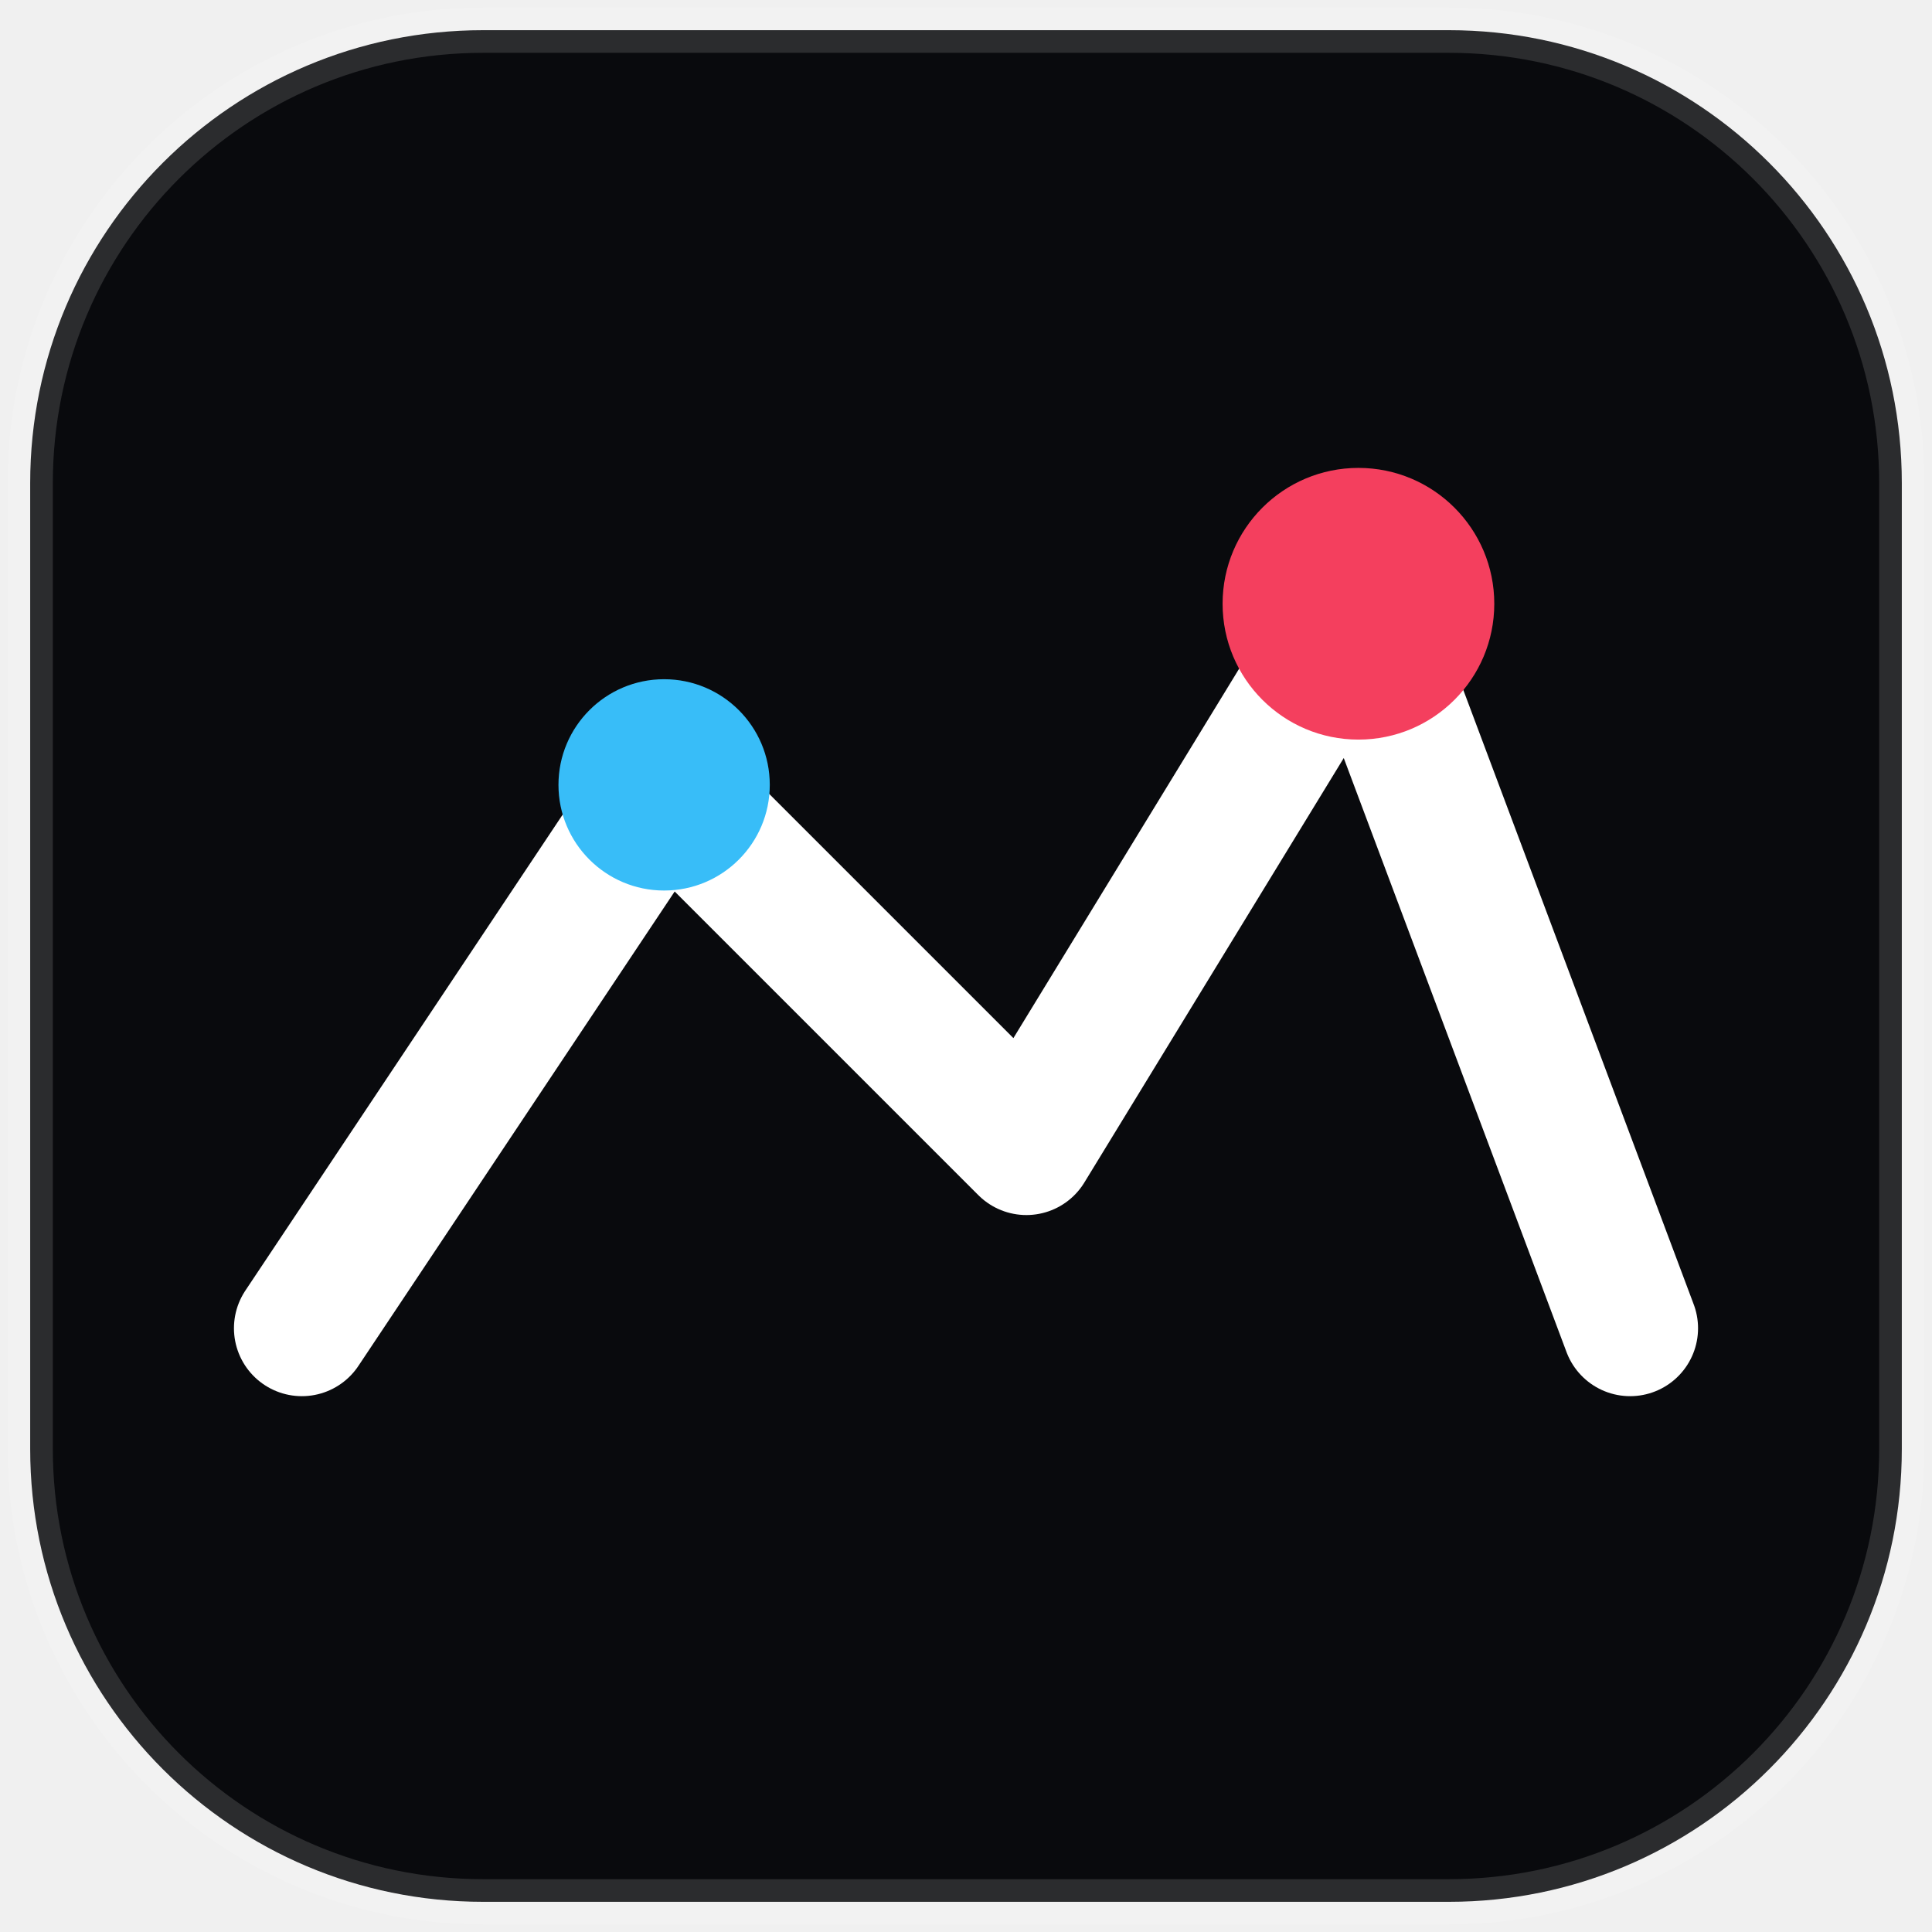
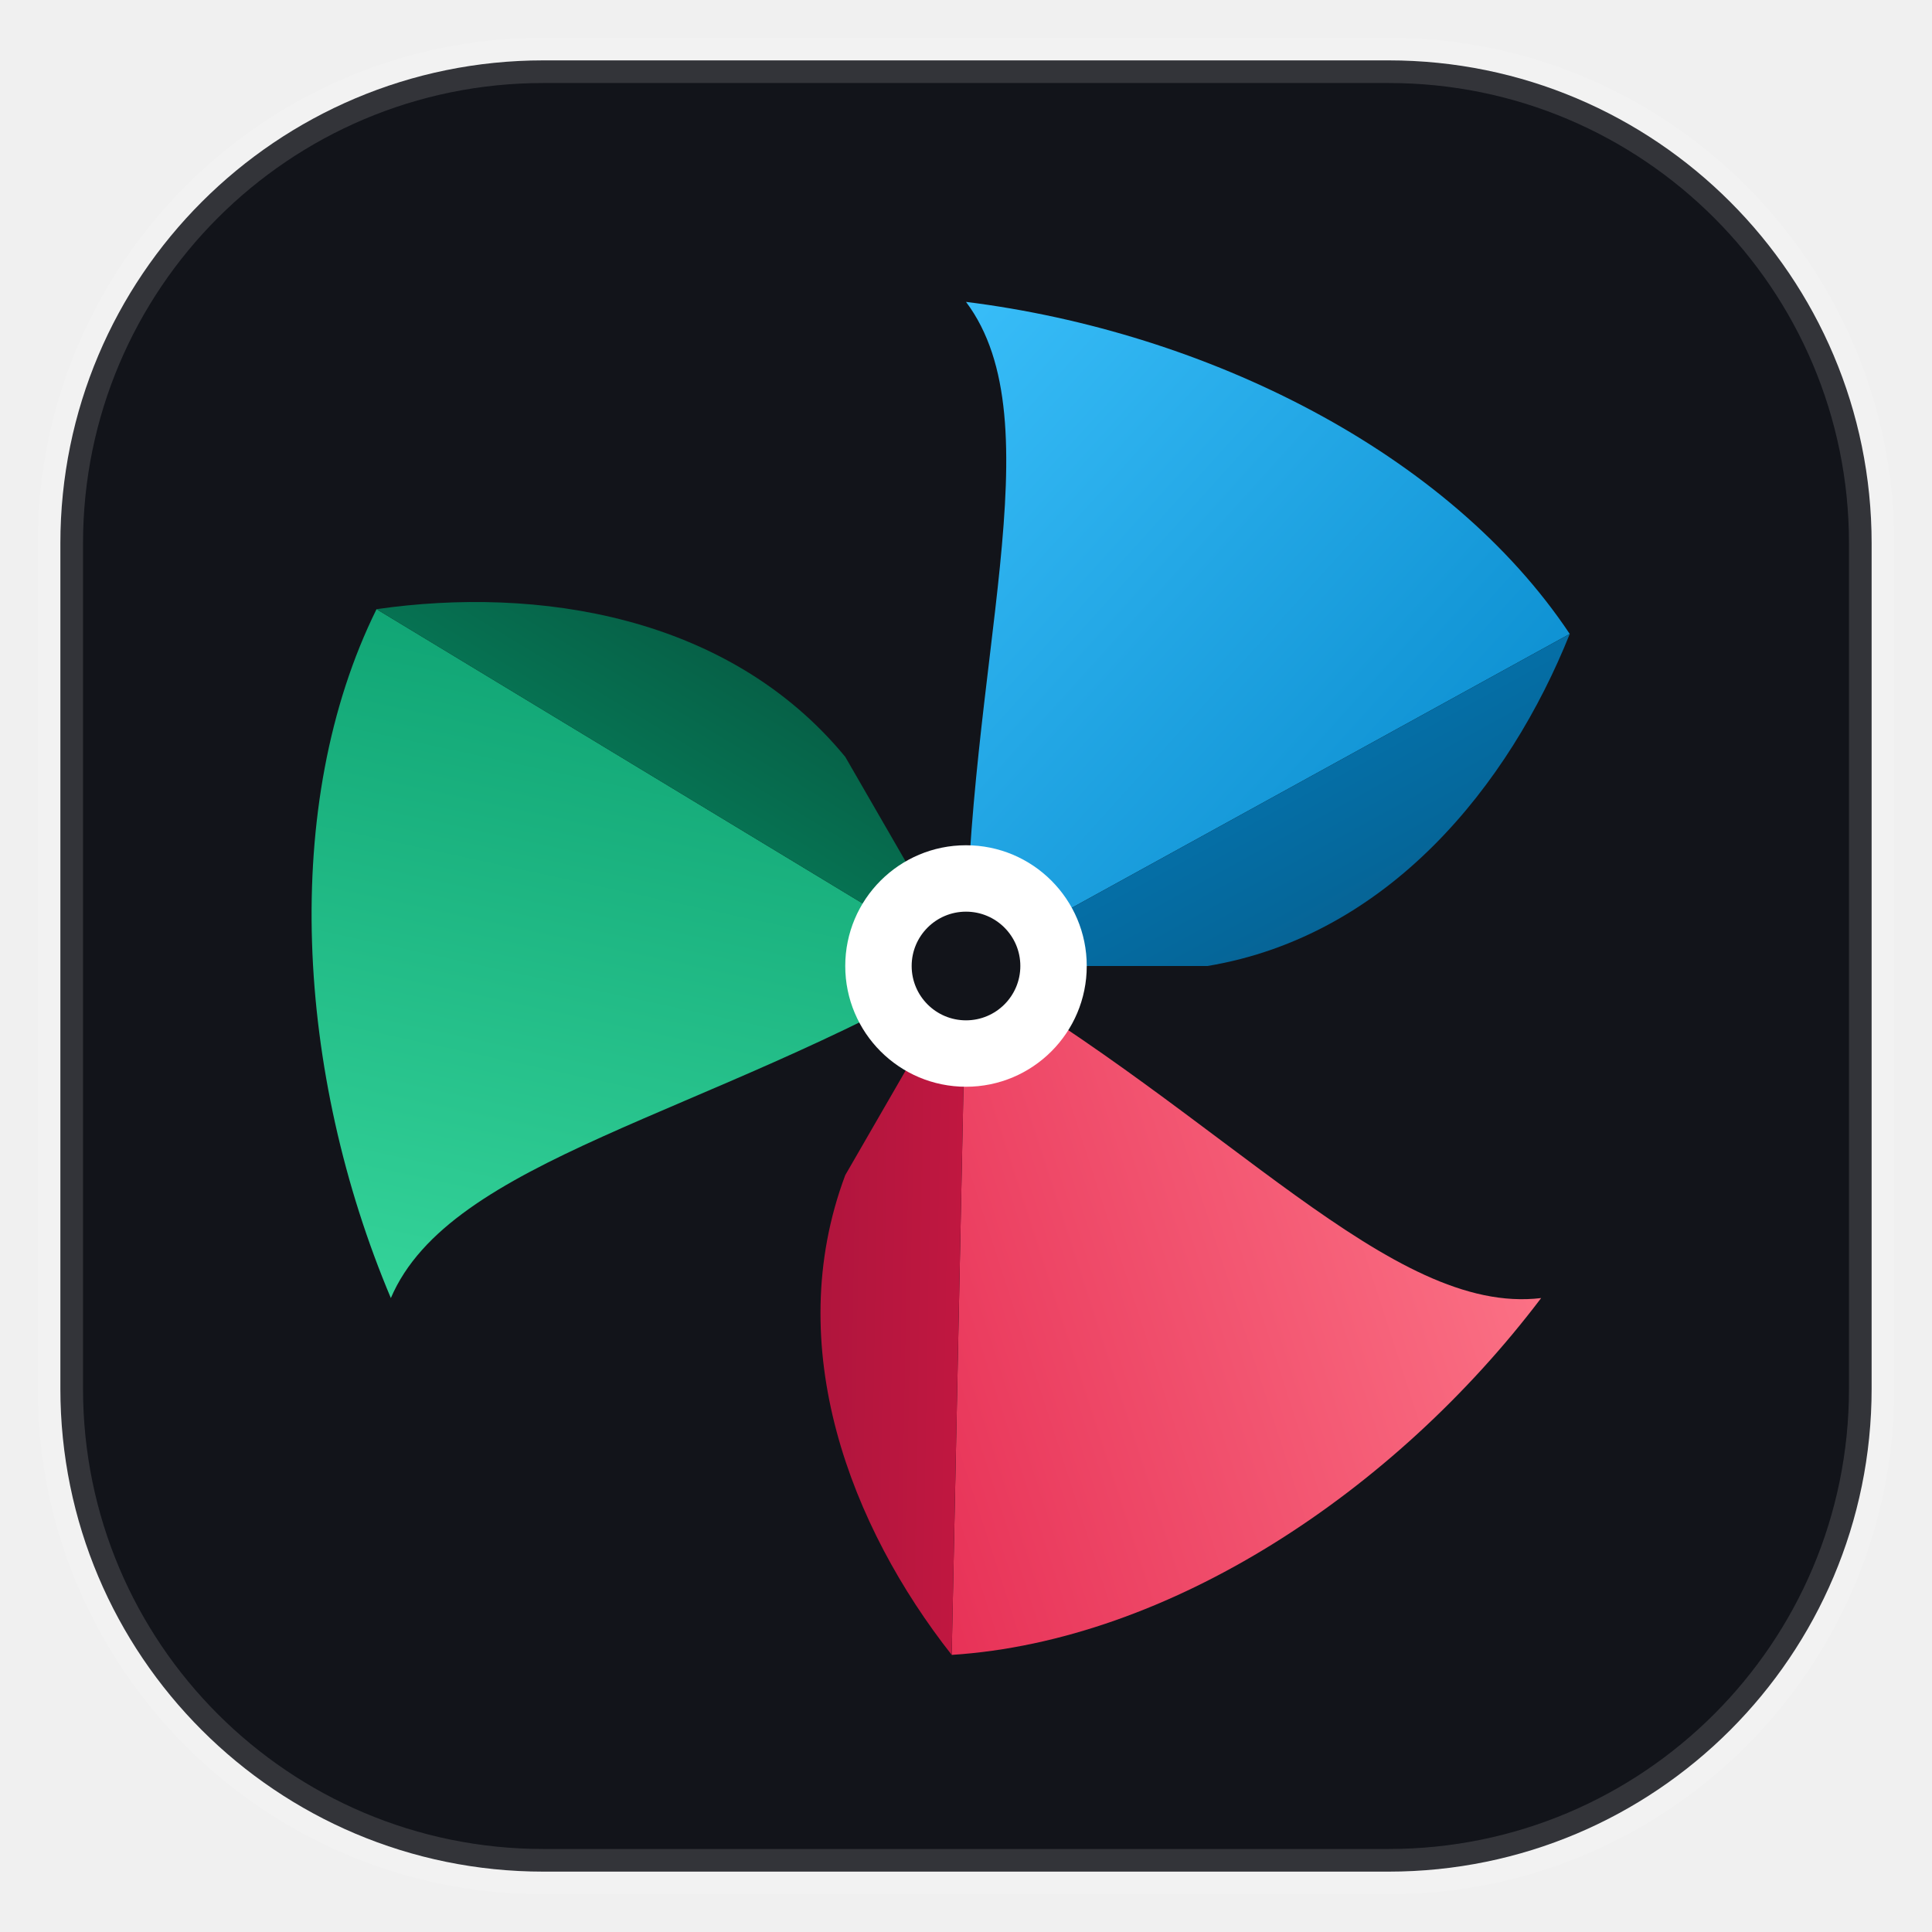
<svg xmlns="http://www.w3.org/2000/svg" viewBox="0 0 64 64" fill="none">
-   <style>
-     .canvas { fill: #090a0d; stroke: #ffffff; stroke-opacity: 0.14; }
-     .peak { stroke: #ffffff; }
-     @media (prefers-color-scheme: light) {
-       .canvas { fill: #ffffff; stroke: #000000; stroke-opacity: 0.12; }
-       .peak { stroke: #090a0d; }
-     }
-   </style>
-   <rect class="canvas" x="1" y="1" width="62" height="62" rx="15" stroke-width="1.5" />
-   <path class="peak" d="M10 44L22 26L34 38L45 20L54 44" stroke-width="4.5" stroke-linecap="round" stroke-linejoin="round" />
-   <circle cx="45" cy="20" r="4.5" fill="#f43f5e" />
-   <circle cx="22" cy="26" r="3.5" fill="#38bdf8" />
+   <defs>
+     <linearGradient id="fav-sky" x1="0%" y1="0%" x2="100%" y2="100%">
+       <stop offset="0%" stop-color="#38bdf8" />
+       <stop offset="100%" stop-color="#0284c7" />
+     </linearGradient>
+     <linearGradient id="fav-sky-d" x1="0%" y1="0%" x2="100%" y2="100%">
+       <stop offset="0%" stop-color="#0284c7" />
+       <stop offset="100%" stop-color="#075985" />
+     </linearGradient>
+     <linearGradient id="fav-rose" x1="0%" y1="0%" x2="100%" y2="100%">
+       <stop offset="0%" stop-color="#fb7185" />
+       <stop offset="100%" stop-color="#e11d48" />
+     </linearGradient>
+     <linearGradient id="fav-rose-d" x1="0%" y1="0%" x2="100%" y2="100%">
+       <stop offset="0%" stop-color="#e11d48" />
+       <stop offset="100%" stop-color="#9f1239" />
+     </linearGradient>
+     <linearGradient id="fav-emerald" x1="0%" y1="0%" x2="100%" y2="100%">
+       <stop offset="0%" stop-color="#34d399" />
+       <stop offset="100%" stop-color="#059669" />
+     </linearGradient>
+     <linearGradient id="fav-emerald-d" x1="0%" y1="0%" x2="100%" y2="100%">
+       <stop offset="0%" stop-color="#059669" />
+       <stop offset="100%" stop-color="#064e3b" />
+     </linearGradient>
+   </defs>
+   <rect x="2" y="2" width="60" height="60" rx="16" fill="#12141a" stroke="rgba(255,255,255,0.14)" stroke-width="1.5" />
+   <g transform="translate(32,32)">
+     <g>
+       <path d="M 0,0 C 0,-10 3,-18 0,-22 C 8,-21 16,-17 20,-11 Z" fill="url(#fav-sky)" />
+       <path d="M 0,0 L 20,-11 C 18,-6 14,-1 8,0 Z" fill="url(#fav-sky-d)" />
+     </g>
+     <g transform="rotate(120)">
+       <path d="M 0,0 C 0,-10 3,-18 0,-22 C 8,-21 16,-17 20,-11 Z" fill="url(#fav-rose)" />
+       <path d="M 0,0 L 20,-11 C 18,-6 14,-1 8,0 Z" fill="url(#fav-rose-d)" />
+     </g>
+     <g transform="rotate(240)">
+       <path d="M 0,0 C 0,-10 3,-18 0,-22 C 8,-21 16,-17 20,-11 Z" fill="url(#fav-emerald)" />
+       <path d="M 0,0 L 20,-11 C 18,-6 14,-1 8,0 Z" fill="url(#fav-emerald-d)" />
+     </g>
+     <circle cx="0" cy="0" r="4" fill="#ffffff" />
+     <circle cx="0" cy="0" r="1.8" fill="#12141a" />
+   </g>
</svg>
